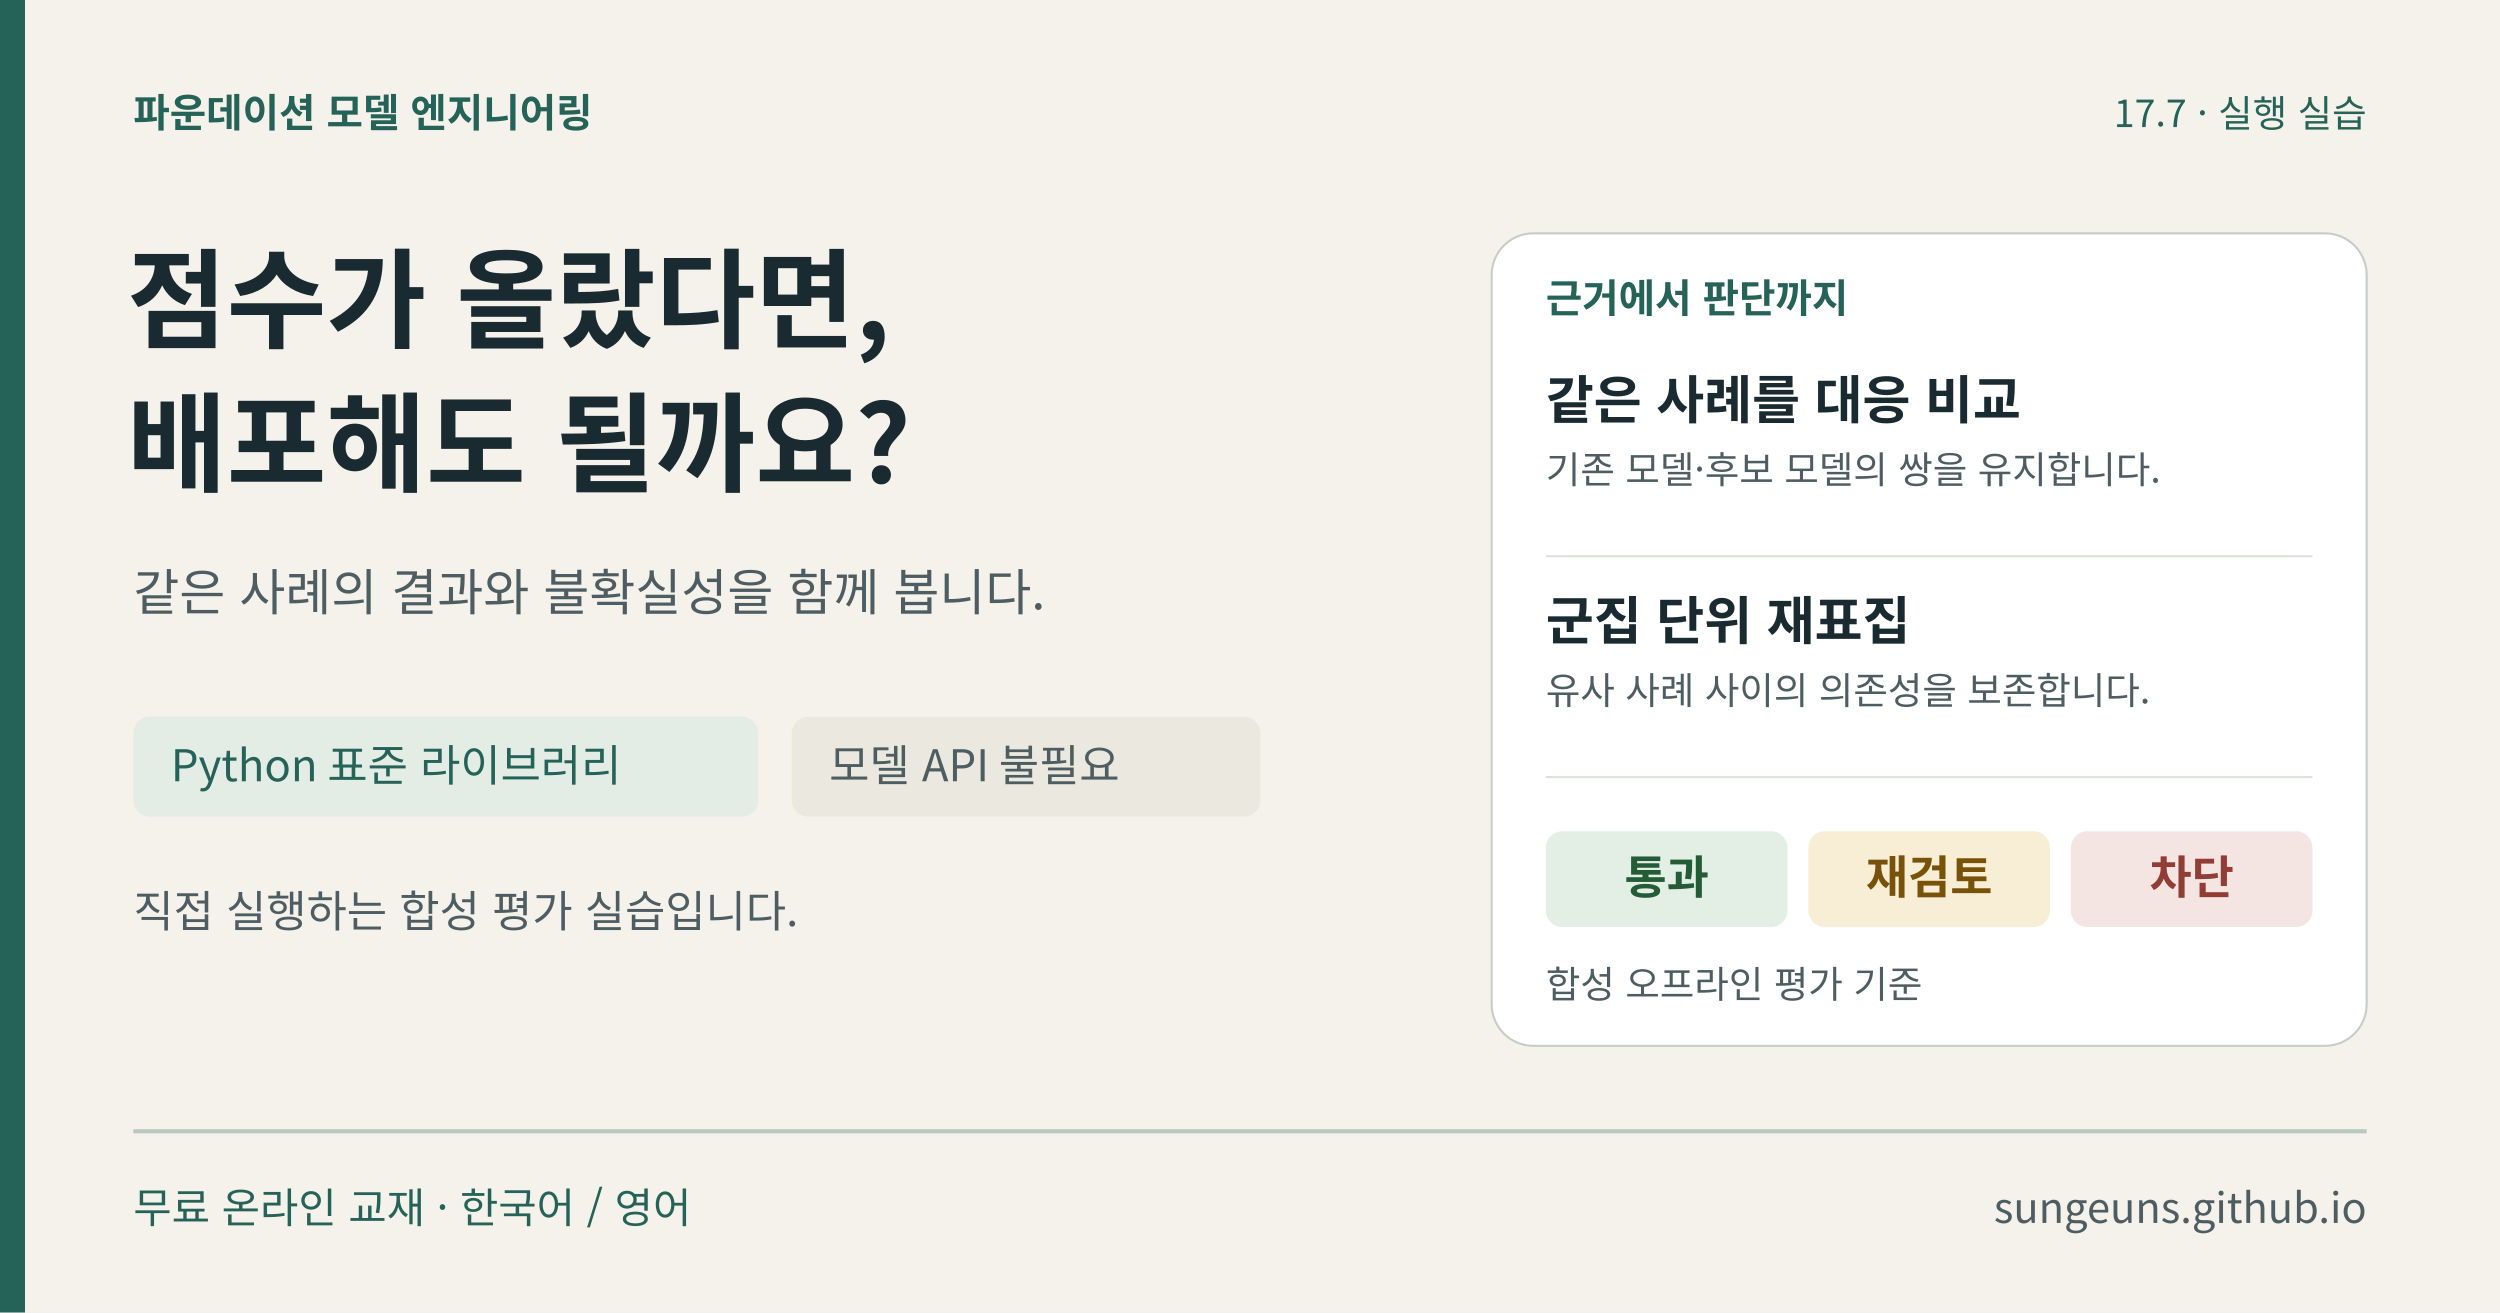
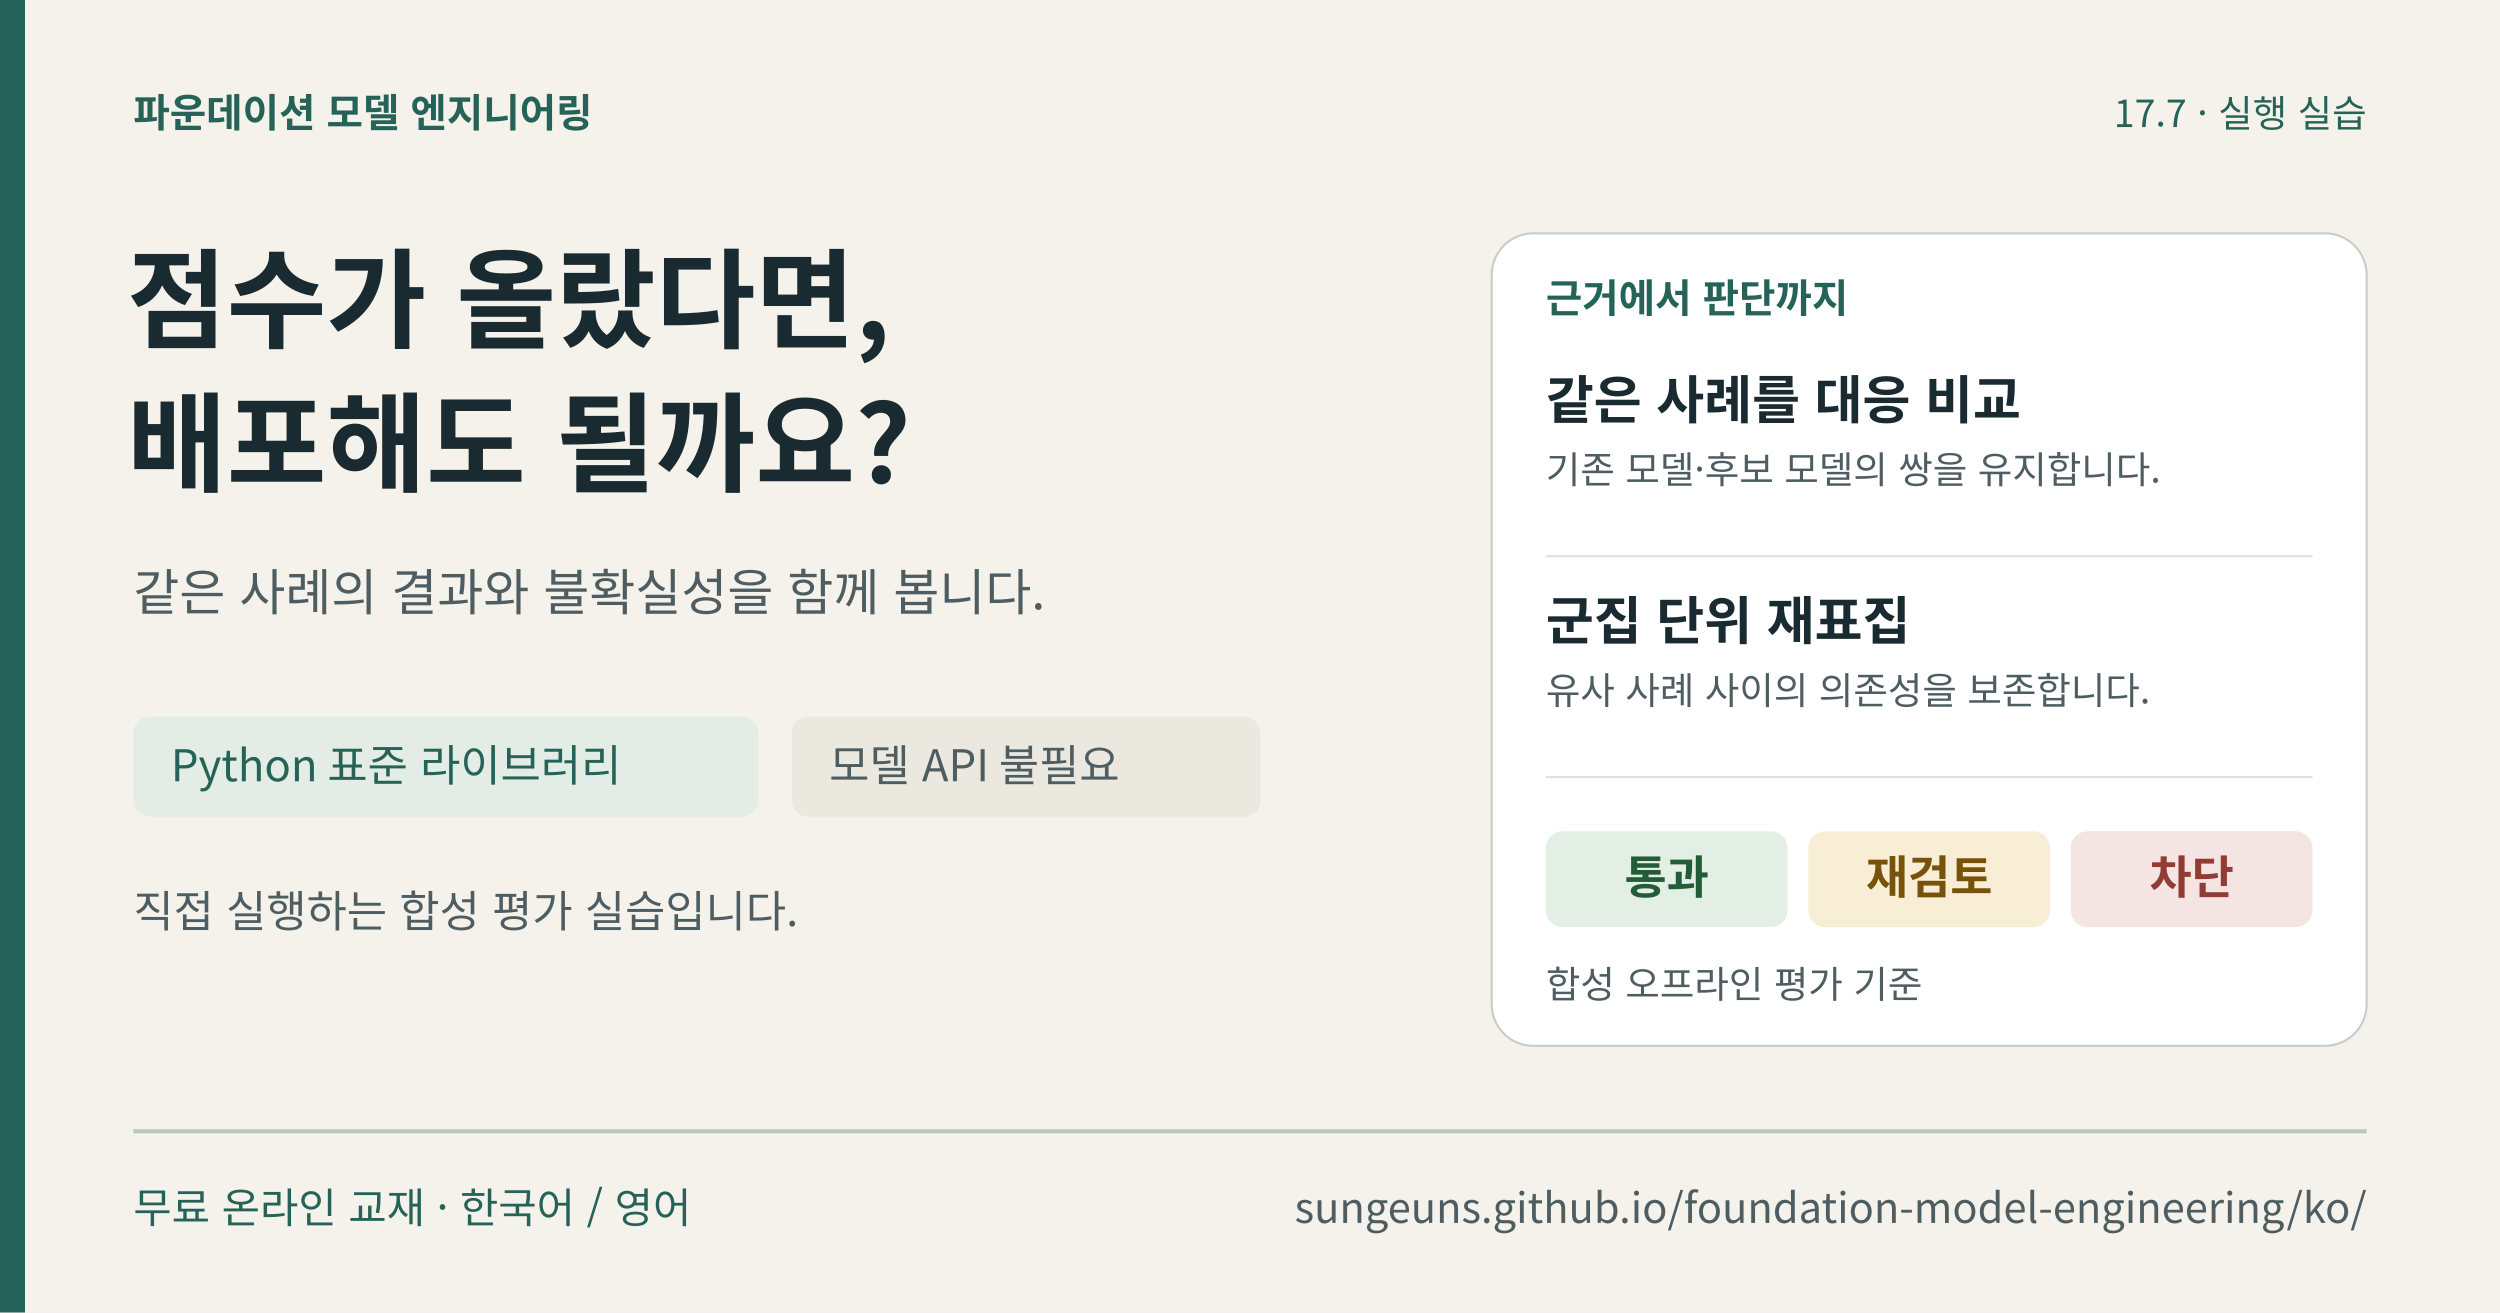
<svg xmlns="http://www.w3.org/2000/svg" width="1200" height="630" viewBox="0 0 1200 630" xml:lang="ko" role="img" aria-labelledby="card-title card-description">
  <rect width="1200" height="630" fill="#f5f2eb" />
  <rect width="12" height="630" fill="#256257" />
  <g font-family="Noto Sans CJK KR, DejaVu Sans, sans-serif" fill="#192a30">
    <text x="64" y="61" font-size="19" fill="#256257" font-weight="600">파운데이션 모델 엔지니어링</text>
    <text x="1136" y="61" font-size="18" fill="#256257" text-anchor="end">17.7 · 실행 실습</text>
    <text x="61" y="163" font-size="52" font-weight="700">점수가 올랐다면,</text>
    <text x="61" y="232" font-size="52" font-weight="700">배포해도 될까요?</text>
    <text x="64" y="293" font-size="24" fill="#4e5d61">같은 사례의 결과와 불확실성을 함께 봅니다.</text>
    <rect x="64" y="344" width="300" height="48" rx="8" fill="#e3ece5" />
    <text x="82" y="375" font-size="21" fill="#256257">Python 표준 라이브러리</text>
    <rect x="380" y="344" width="225" height="48" rx="8" fill="#ebe9df" />
    <text x="398" y="375" font-size="21" fill="#4e5d61">모델 API 불필요</text>
    <text x="64" y="445" font-size="21" fill="#4e5d61">직접 실행하는 합성 평가 실습입니다.</text>
    <rect x="716" y="112" width="420" height="390" rx="20" fill="#ffffff" stroke="#c5cec6" />
    <text x="742" y="150" font-size="19" fill="#256257" font-weight="600">근거에서 판단까지</text>
    <text x="742" y="201" font-size="25" font-weight="700">같은 사례를 대응 비교</text>
    <text x="742" y="232" font-size="18" fill="#4e5d61">기존 모델·후보 모델의 쌍을 유지합니다.</text>
    <path d="M742 267H1110" stroke="#dbe1db" />
    <text x="742" y="307" font-size="25" font-weight="700">군집 단위 재표집</text>
    <text x="742" y="338" font-size="18" fill="#4e5d61">유사 사례 사이의 의존성을 보존합니다.</text>
    <path d="M742 373H1110" stroke="#dbe1db" />
    <rect x="742" y="399" width="116" height="46" rx="8" fill="#e3efe5" />
    <text x="800" y="429" font-size="22" text-anchor="middle" font-weight="600" fill="#245c37">통과</text>
    <rect x="868" y="399" width="116" height="46" rx="8" fill="#f8eed6" />
    <text x="926" y="429" font-size="22" text-anchor="middle" font-weight="600" fill="#775208">재검토</text>
    <rect x="994" y="399" width="116" height="46" rx="8" fill="#f4e5e3" />
    <text x="1052" y="429" font-size="22" text-anchor="middle" font-weight="600" fill="#913c34">차단</text>
    <text x="742" y="479" font-size="18" fill="#4e5d61">합성 오프라인 평가 기준</text>
    <path d="M64 543H1136" stroke="#bbc8c1" stroke-width="2" />
    <text x="64" y="587" font-size="20" fill="#256257">무료 온라인 교재 · 한국어 / 영어</text>
-     <text x="1136" y="587" font-size="20" fill="#4e5d61" text-anchor="end">sungeuns.github.io</text>
+     <text x="1136" y="587" font-size="20" fill="#4e5d61" text-anchor="end">sungeuns.github.io/foundation-model-engineering/ko/</text>
  </g>
</svg>
